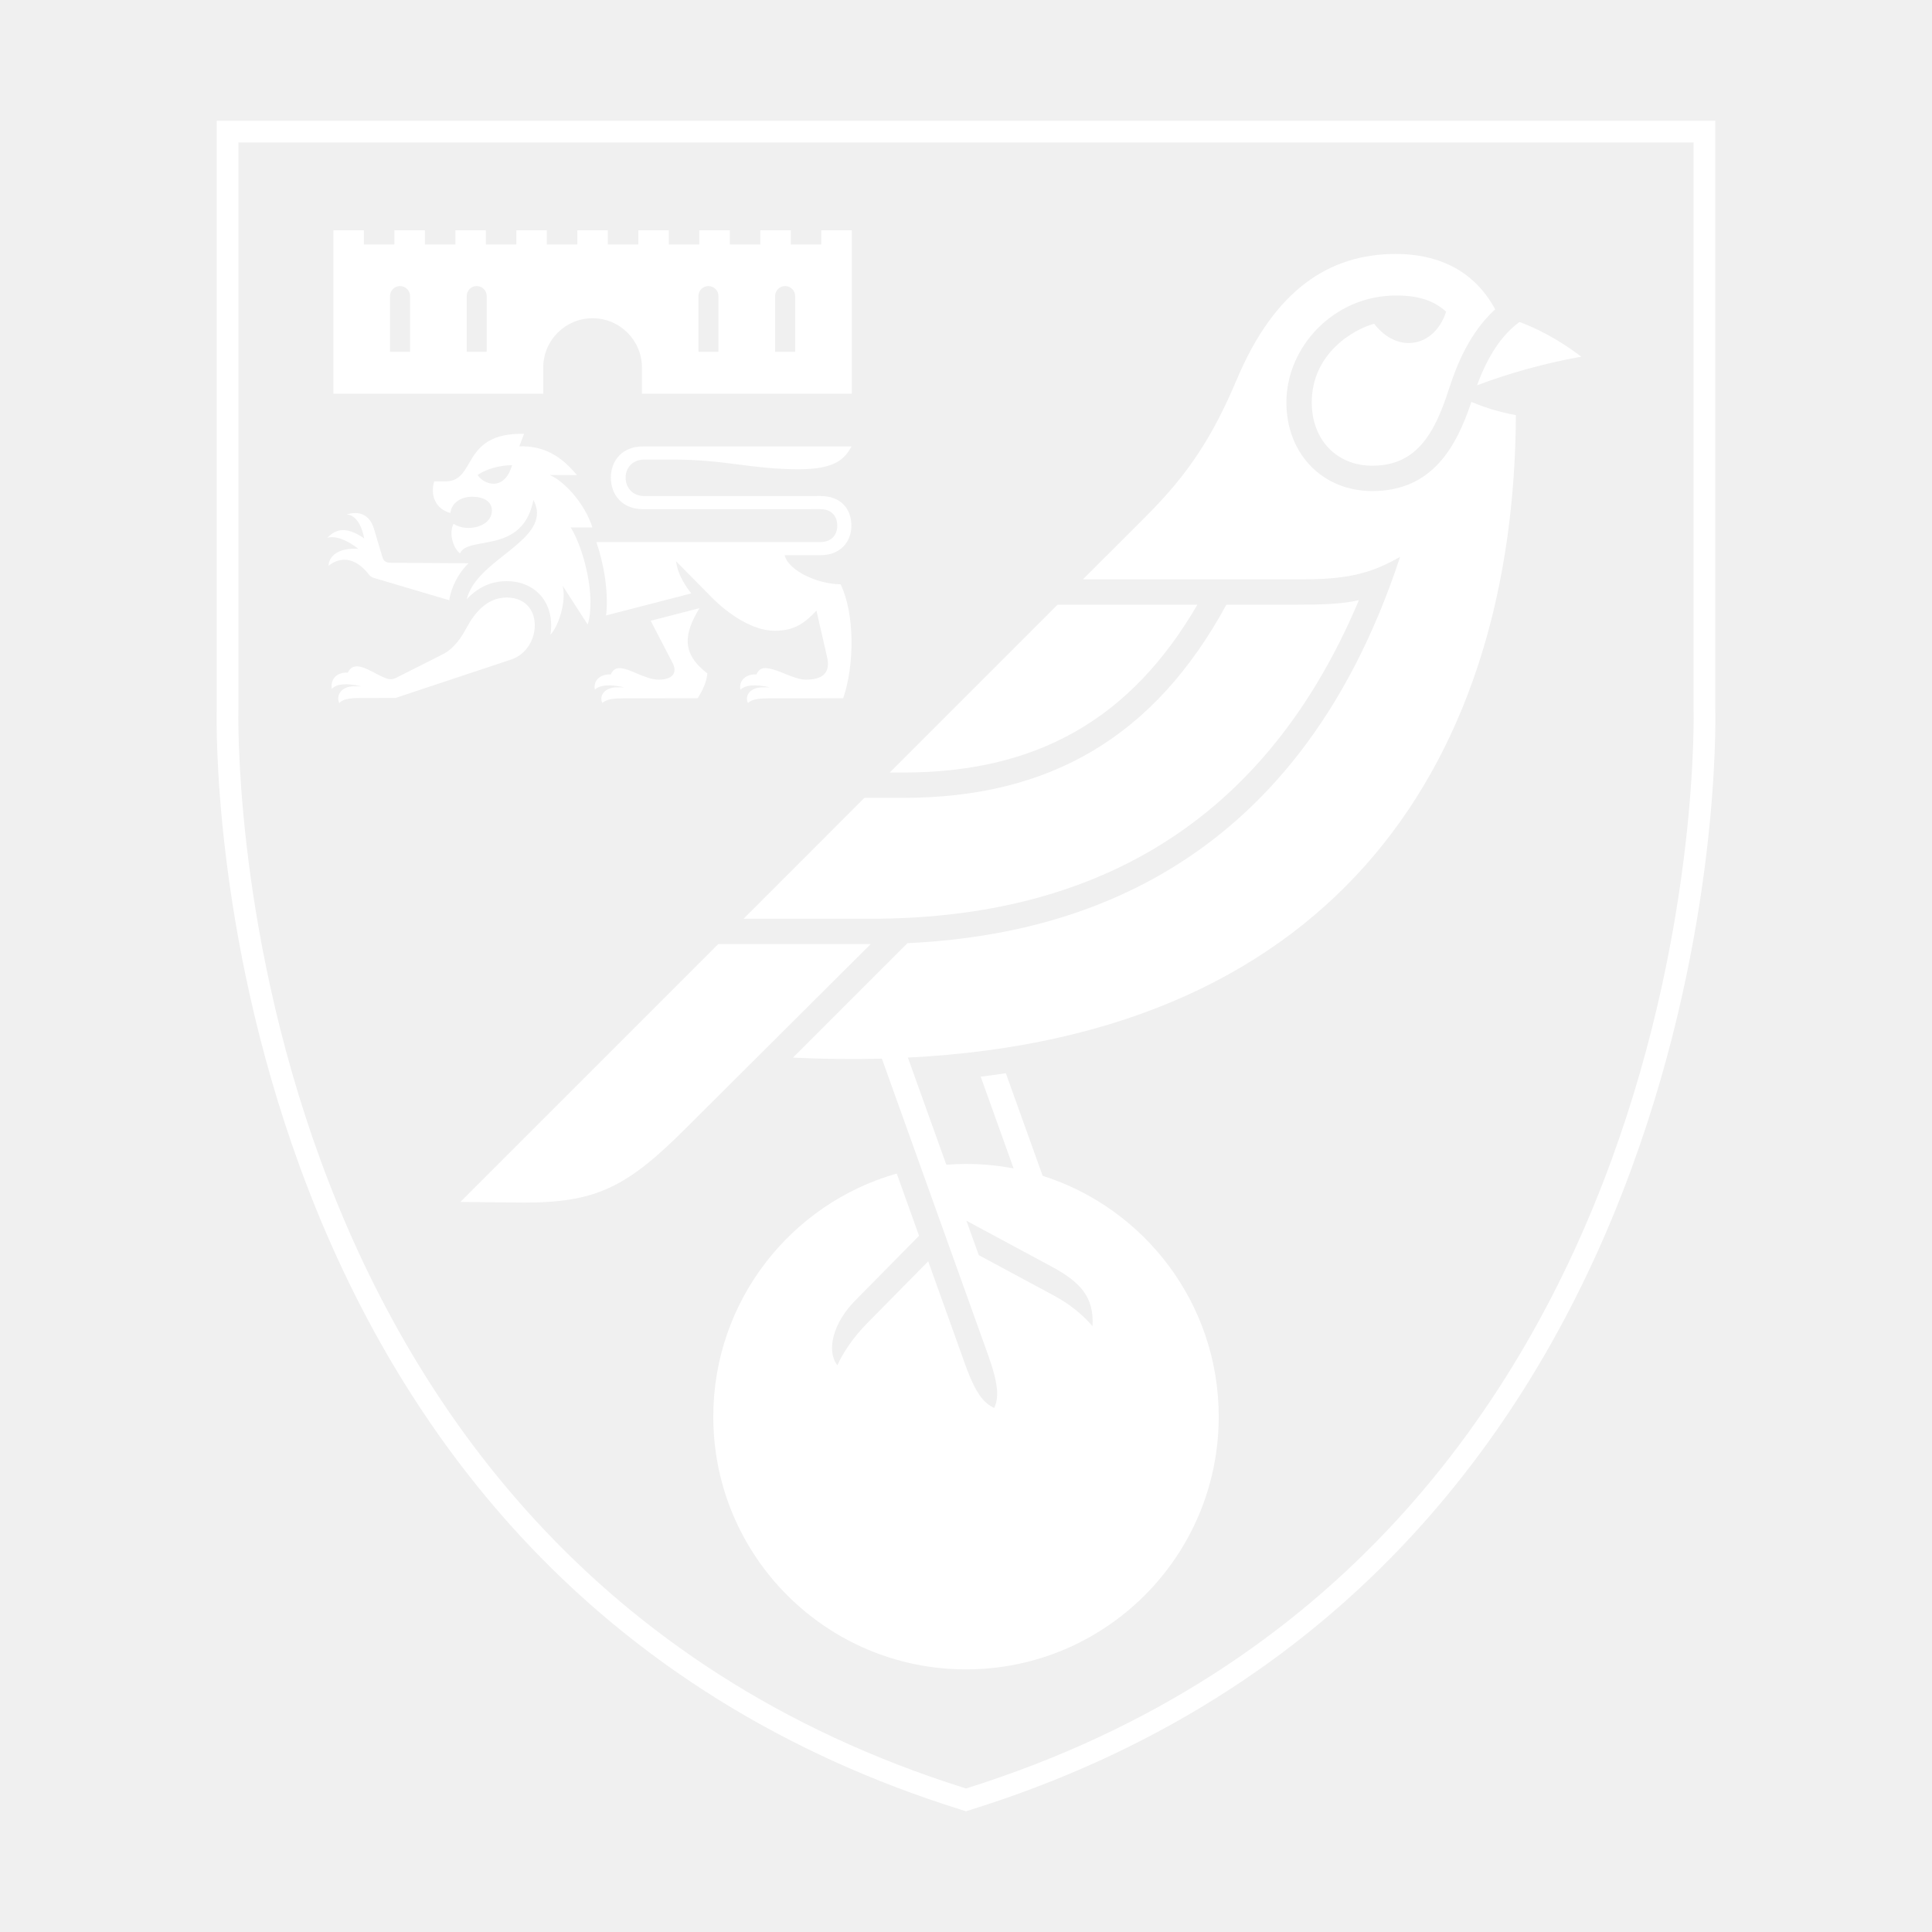
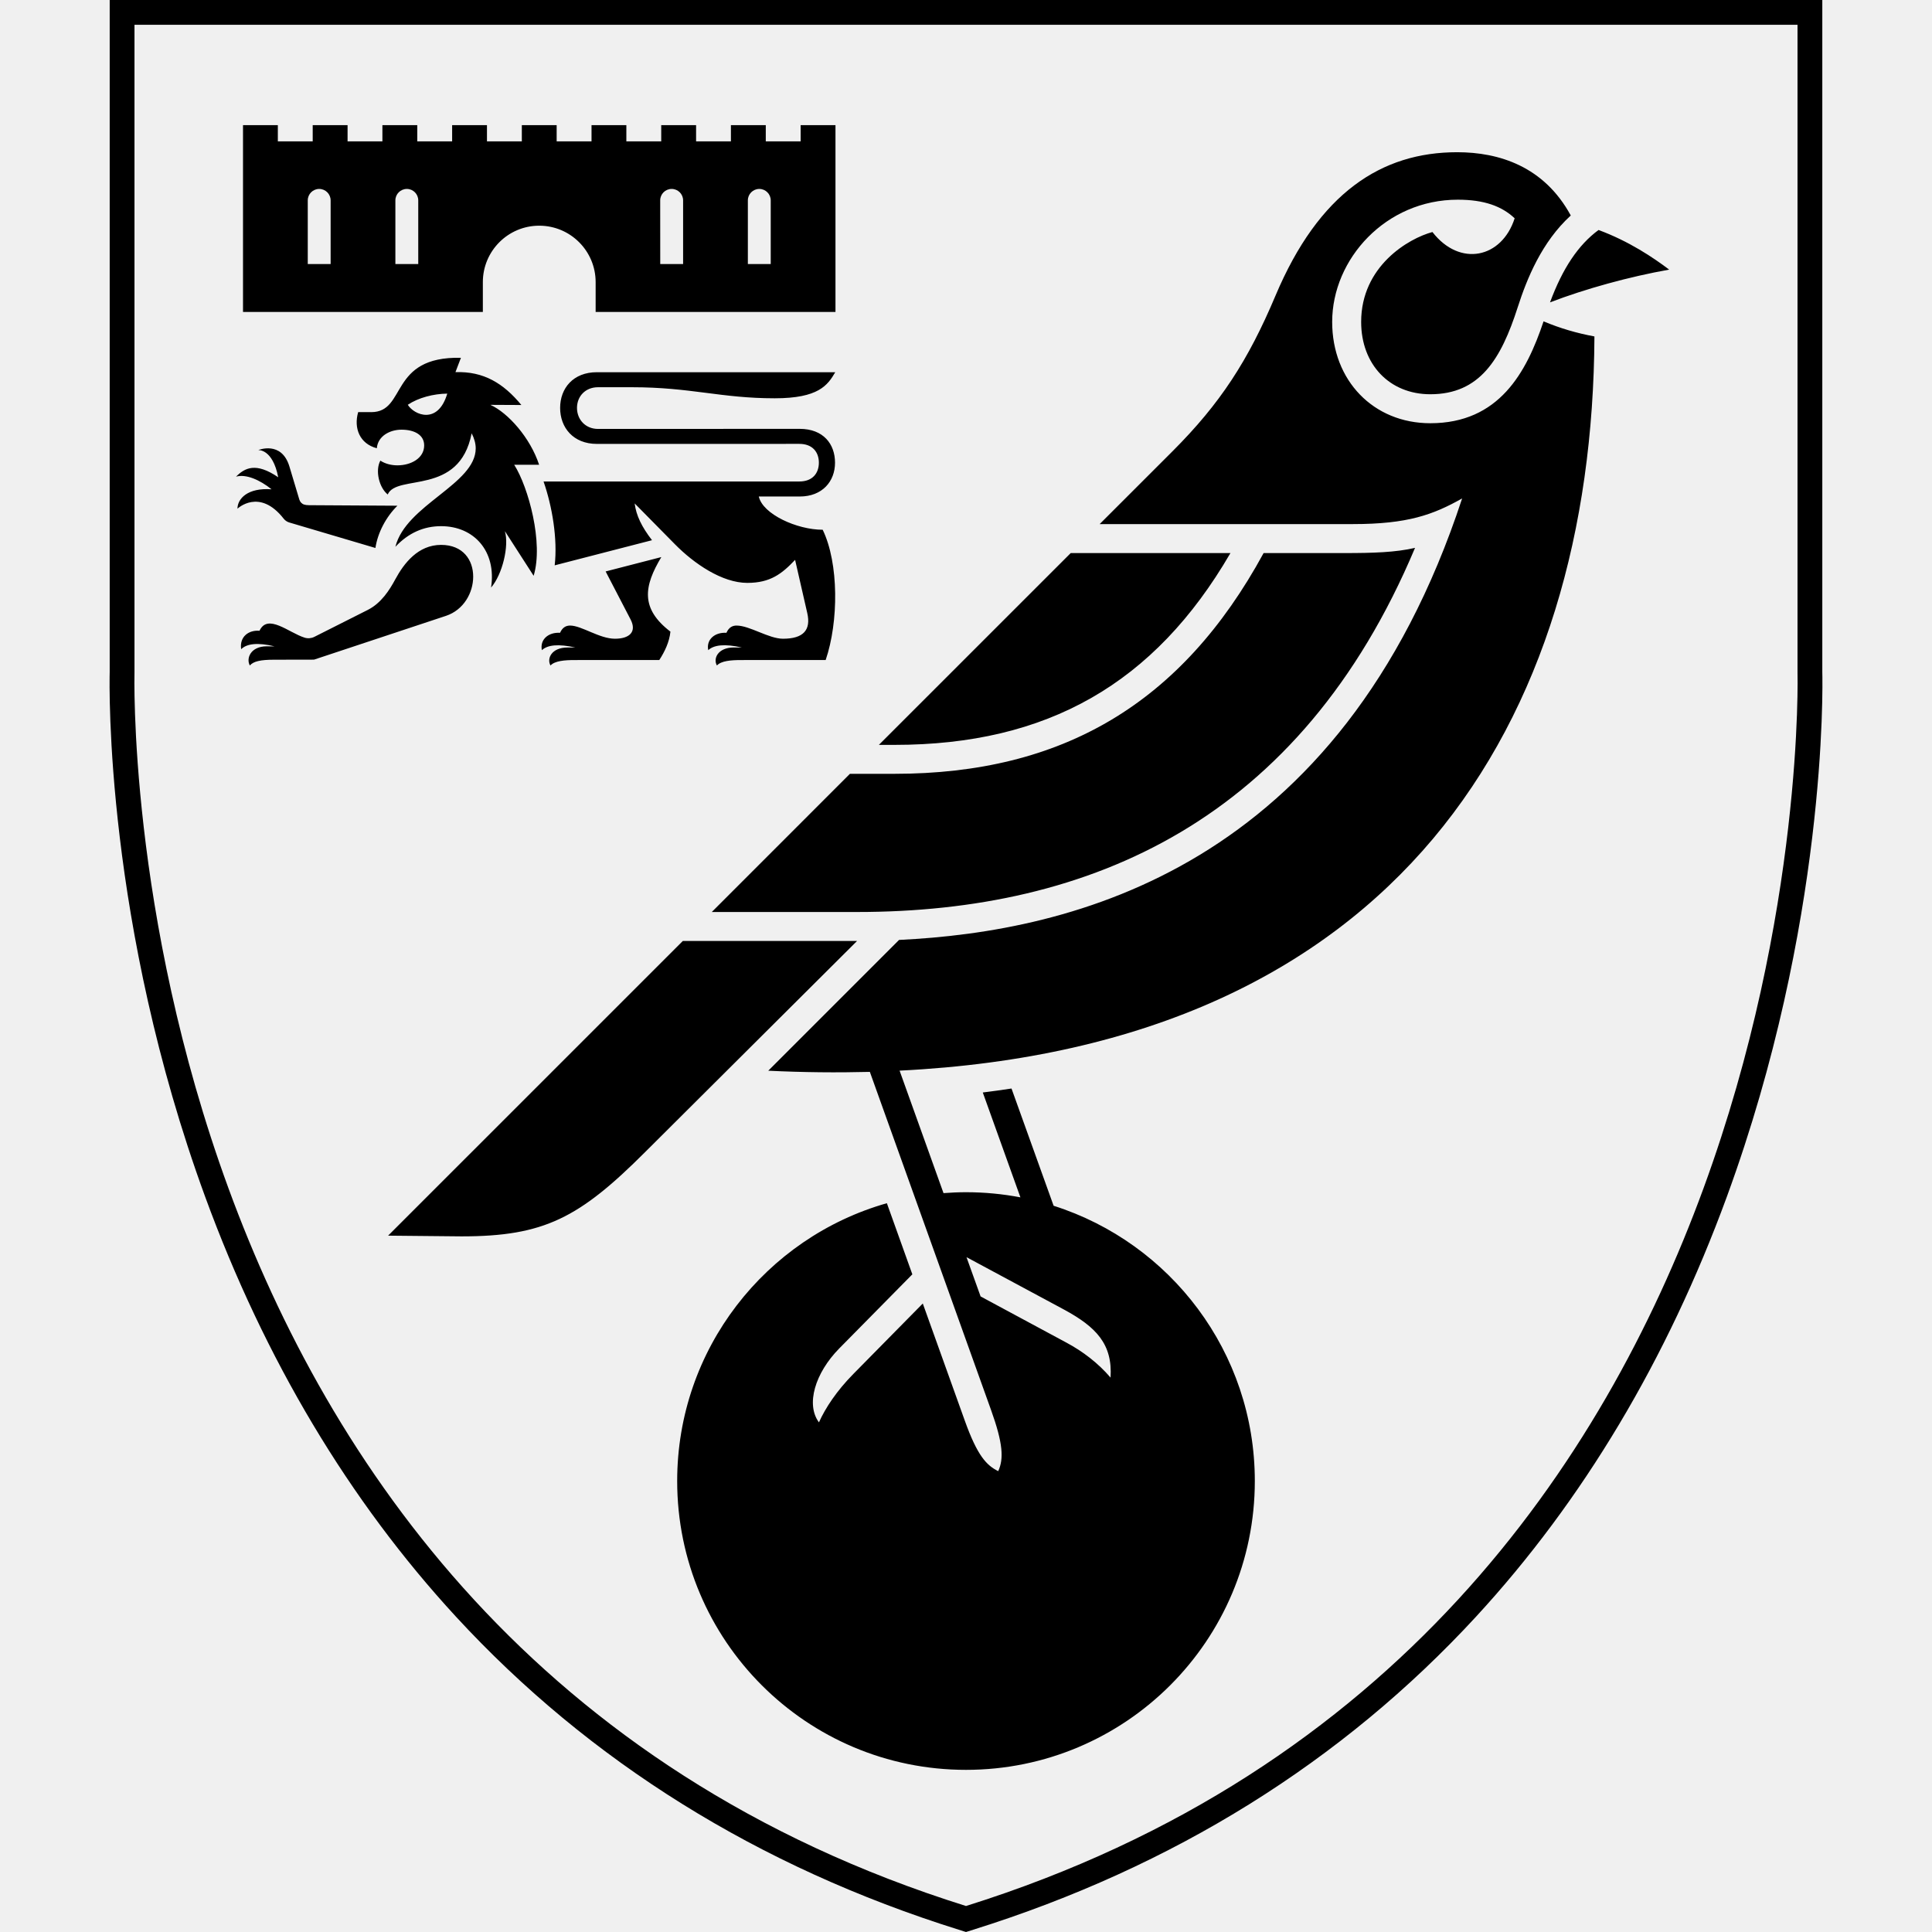
- <svg xmlns="http://www.w3.org/2000/svg" width="1200" height="1200" viewBox="0 0 1200 1200" fill="none">
-   <path d="M1065.39 440.237V75H134.606V440.237C134.412 448.008 132.105 576.87 186.523 725.466C218.888 813.852 264.723 890.601 322.751 953.582C395.4 1032.43 487.321 1089.68 595.962 1123.73L599.993 1125L604.025 1123.73C712.666 1089.68 804.586 1032.43 877.236 953.582C935.263 890.601 981.102 813.852 1013.47 725.466C1067.89 576.88 1065.59 448.024 1065.39 440.237ZM599.992 1110.87C133.701 964.707 148.084 440.413 148.084 440.413V88.479H1051.91V440.413C1051.91 440.413 1066.28 964.707 599.992 1110.87ZM317.42 409.68L245.669 433.507L223.926 433.534C216.552 433.534 212.737 434.413 210.775 436.673C208.651 432.749 211.235 426.268 219.989 426.268L224.278 426.295C215.01 424.09 209.205 424.753 206.066 427.824C205.052 420.951 210.247 417.325 216.025 417.812C220.503 408.192 232.031 418.908 240.582 421.56C242.314 422.101 244.181 421.938 245.805 421.127L274.84 406.487C282.295 402.726 286.76 395.528 289.845 389.831C294.581 381.064 302.266 371.133 314.714 371.133C326.701 371.133 332.168 379.386 332.168 388.37C332.168 397.26 326.918 406.514 317.42 409.68ZM341.52 295.036C346.472 295.036 358.351 295.104 358.351 295.104C348.569 283.278 337.839 276.743 322.537 277.244L325.5 269.464C286.113 268.571 296.234 299.001 276.737 298.987L269.661 298.973C267.117 307.809 270.568 316.184 279.782 318.619C280.363 311.976 286.885 308.526 293.176 308.526C300.239 308.526 305.529 311.354 305.529 317.077C305.529 324.058 298.318 327.901 291.012 327.901C287.697 327.901 284.368 327.076 281.716 325.344C278.835 330.675 280.986 339.956 285.708 343.731C290.646 332.312 324.661 344.868 331.332 310.487C332.725 313.126 333.537 316.062 333.537 318.646C333.537 338.13 295.585 349.332 289.875 372.185C296.951 364.662 305.259 360.969 314.73 360.969C332.617 360.969 344.902 374.58 341.885 394.32C348.082 387.177 351.749 371.617 349.394 363.661L365.022 387.934C370.461 370.115 362.18 339.78 354.468 327.603H367.985C363.209 312.936 351.072 299.312 341.52 295.036ZM296.626 294.996C302.377 291.139 310.522 289.015 318.072 288.921C313.025 306.036 300.009 300.543 296.626 294.996ZM513.721 408.15L507.118 379.276C499.92 386.853 493.656 391.779 481.14 391.779C467.488 391.779 452.28 381.414 441.821 370.807L419.916 348.59C420.742 355.139 423.745 361.336 429.347 368.588L376.457 382.253C378.108 367.857 375.091 350.119 370.409 336.697L509.418 336.684C516.684 336.684 520.039 332.11 520.039 326.468C520.039 320.813 516.684 316.239 509.418 316.239L399.391 316.253C386.537 316.253 379.42 307.377 379.42 296.688C379.42 285.986 386.537 277.286 399.391 277.286H528.929C524.815 284.389 519.836 291.466 496.064 291.466C466.717 291.466 450.535 285.458 418.441 285.458H400C393.154 285.458 388.58 290.37 388.58 296.688C388.58 302.993 393.154 308.108 400 308.108L509.622 308.08C522.475 308.08 528.807 316.307 528.807 326.468C528.807 336.616 521.934 344.842 509.622 344.842H487.391C489.529 354.462 508.147 362.905 522.11 362.905C530.945 381.103 530.81 413.007 523.733 433.708L477.771 433.722C472.237 433.722 466.947 434.155 464.62 436.671C462.482 432.991 465.08 426.903 473.834 426.903H478.123C468.855 424.832 463.051 425.455 459.911 428.35C458.748 422.519 463.524 418.527 469.802 418.92C471.115 415.97 473.036 414.982 475.282 414.982C482.453 414.982 492.777 422.14 500.529 422.14C511.583 422.14 515.845 417.432 513.721 408.15ZM383.406 426.908H387.695C378.427 424.838 372.623 425.46 369.484 428.356C368.32 422.524 373.083 418.533 379.361 418.925C380.687 415.976 382.594 414.988 384.854 414.988C391.091 414.988 400.738 422.145 409.208 422.145C416.961 422.145 421.25 418.479 417.678 411.605L404.148 385.573L434.428 377.753C424.957 393.502 422.901 405.693 439.367 418.289C438.785 423.918 436.255 429.154 433.306 433.7L387.343 433.727C381.81 433.727 376.519 434.16 374.192 436.677C372.068 432.996 374.652 426.908 383.406 426.908ZM222.587 340.923C216.268 335.849 208.678 332.48 203.279 334.049C207.987 329.34 213.954 326.012 226.212 334.388C223.195 318.841 215.348 319.612 215.348 319.612C215.348 319.612 228.012 314.336 232.301 328.529L237.659 346.47C238.051 347.769 239.012 348.838 240.311 349.23C240.961 349.419 241.786 349.555 242.841 349.555L290.982 349.852C284.825 355.887 280.279 364.465 279.035 372.813L232.193 358.945C231.016 358.593 229.961 357.889 229.203 356.915C215.97 340.003 204.064 351.476 204.064 351.476C204.077 346.01 209.611 339.962 222.587 340.923ZM337.413 228.323C337.413 211.397 351.133 197.663 368.059 197.663C384.999 197.663 398.719 211.397 398.719 228.323V244.532H529.068V143.028H510.126V151.837H491.183V143.028H472.241V151.837H453.299V143.028H434.357V151.837H415.415V143.028H396.473V151.837H377.53V143.028H358.602V151.837H339.646V143.028H320.717V151.837H301.775V143.028H282.833V151.837H263.891V143.028H244.948V151.837H226.006V143.028H207.064V244.532H337.414L337.413 228.323ZM481.442 183.903C481.442 180.467 484.229 177.68 487.653 177.68C491.089 177.68 493.876 180.467 493.876 183.903V218.5H481.442V183.903ZM440.026 177.68C443.463 177.68 446.25 180.467 446.25 183.903V218.5H433.816L433.802 183.903C433.802 180.467 436.589 177.68 440.026 177.68ZM254.69 218.5H242.256V183.903C242.256 180.467 245.043 177.68 248.479 177.68C251.902 177.68 254.689 180.467 254.689 183.903L254.69 218.5ZM302.316 218.5H289.882V183.903C289.882 180.467 292.669 177.68 296.105 177.68C299.542 177.68 302.316 180.467 302.316 183.903L302.316 218.5ZM943.772 199.991C960.306 206.093 973.566 215.023 982.158 221.531C960.387 225.401 936.723 231.922 917.402 239.337C924.235 220.854 932.731 208.109 943.772 199.991ZM561.109 479.828H552.653L656.903 375.577H743.712C702.432 446.624 644.089 479.828 561.109 479.828ZM461.84 570.651L536.918 495.559H561.11C652.304 495.559 717.195 457.417 761.736 375.573H805.858C821.296 375.573 833.459 375.208 844.04 372.759C781.693 520.982 667.634 570.651 540.815 570.651H461.84ZM540.811 586.383L425.832 700.929C389.774 736.987 370.669 746.946 325.83 746.946L285.929 746.553L446.1 586.383H540.811ZM852.322 305.009C821.433 305.009 799 281.846 799 249.955C799 215.71 828.184 183.535 867.273 183.535C881.709 183.535 891.248 187.107 898.175 193.642C891.235 215.331 868.383 220.324 853.499 201.097C840.456 204.615 814.749 219.661 814.749 249.955C814.749 273.105 830.2 289.26 852.322 289.26C879.166 289.26 890.734 270.372 899.84 241.999C904.859 226.358 912.924 206.496 928.686 192.113C914.209 165.432 889.719 157.733 866.935 157.733C825.816 157.733 791.761 179.801 768.205 235.681C753.322 271.008 738.154 294.32 712.325 320.163L672.641 359.833H810.27C840.05 359.833 853.864 354.773 869.627 345.884C803.492 547.104 657.474 581.336 563.615 585.828L492.528 656.916C511.496 657.822 530.128 657.998 547.744 657.538L613.623 841.318C620.144 859.462 620.591 867.797 617.506 874.535C611.133 871.409 606.154 866.106 599.362 847.136L576.523 783.423L538.814 821.673C529.708 830.927 523.593 840.182 520.089 848.03C512.863 838.328 517.924 821.213 531.156 807.804L570.84 767.579L556.985 728.91C491.202 747.609 443.034 808.129 443.034 879.907C443.034 966.594 513.31 1036.88 599.998 1036.88C686.686 1036.88 756.974 966.594 756.974 879.907C756.974 809.82 711.027 750.464 647.61 730.304L624.731 666.59C619.589 667.375 614.38 668.092 609.131 668.741L629.561 725.73C619.981 723.904 610.105 722.943 599.998 722.943C595.884 722.943 591.812 723.133 587.78 723.444L563.899 656.875C834.597 643.453 940.539 467.074 941.54 257.843C932.137 256.111 923.098 253.514 913.898 249.644C904.589 277.489 889.665 305.009 852.322 305.009ZM653.063 786.63C670.882 796.209 679.69 805.558 678.568 823.702C671.762 815.76 663.481 809.469 654.66 804.733L607.94 779.594L600.268 758.23L653.063 786.63Z" fill="white" />
+ <svg xmlns="http://www.w3.org/2000/svg" viewBox="0 0 512 512">
+   <path fill="currentColor" d="M482.93 178.1V0H29.07v178.1c-.1 3.79-1.22 66.62 25.31 139.08 15.78 43.1 38.13 80.52 66.43 111.23 35.42 38.45 80.25 66.37 133.22 82.97l1.97.62 1.96-.62c52.98-16.6 97.8-44.52 133.23-82.97 28.29-30.71 50.64-68.13 66.43-111.23 26.53-72.45 25.41-135.29 25.31-139.08M256 505.11C28.62 433.84 35.64 178.18 35.64 178.18V6.57h440.72v171.61S483.37 433.84 256 505.11M118.21 163.2l-34.99 11.61-10.6.02c-3.6 0-5.46.43-6.41 1.53-1.04-1.91.22-5.08 4.49-5.08l2.09.02c-4.52-1.08-7.35-.75-8.88.74-.49-3.35 2.04-5.12 4.86-4.88 2.18-4.69 7.8.54 11.97 1.83.85.26 1.76.18 2.55-.21l14.16-7.14c3.63-1.83 5.81-5.34 7.31-8.12 2.31-4.28 6.06-9.12 12.13-9.12 5.84 0 8.51 4.02 8.51 8.41 0 4.33-2.56 8.84-7.19 10.39m11.75-55.91c2.42 0 8.21.04 8.21.04-4.77-5.77-10-8.96-17.47-8.71l1.45-3.8c-19.21-.43-14.27 14.41-23.78 14.4l-3.45-.01c-1.24 4.31.44 8.4 4.94 9.58.28-3.24 3.46-4.92 6.53-4.92 3.44 0 6.02 1.38 6.02 4.17 0 3.41-3.52 5.28-7.08 5.28-1.61 0-3.24-.4-4.53-1.25-1.41 2.6-.36 7.13 1.95 8.97 2.4-5.57 18.99.55 22.24-16.21.68 1.28 1.08 2.72 1.08 3.98 0 9.5-18.51 14.96-21.29 26.1 3.45-3.67 7.5-5.47 12.12-5.47 8.72 0 14.71 6.64 13.24 16.27 3.02-3.49 4.81-11.07 3.66-14.95l7.62 11.83c2.65-8.69-1.38-23.48-5.15-29.42h6.6c-2.33-7.15-8.25-13.79-12.91-15.88m-21.89-.02c2.8-1.88 6.78-2.91 10.46-2.96-2.46 8.35-8.81 5.67-10.46 2.96m105.86 55.18-3.22-14.08c-3.51 3.7-6.56 6.1-12.67 6.1-6.65 0-14.07-5.06-19.17-10.23l-10.68-10.83c.4 3.19 1.87 6.21 4.6 9.75L147 149.82c.8-7.02-.67-15.67-2.95-22.21l67.78-.01c3.54 0 5.18-2.23 5.18-4.98 0-2.76-1.64-4.99-5.18-4.99l-53.65.01c-6.27 0-9.74-4.33-9.74-9.54 0-5.22 3.47-9.46 9.74-9.46h63.17c-2.01 3.46-4.44 6.91-16.03 6.91-14.31 0-22.2-2.93-37.85-2.93h-8.99c-3.34 0-5.57 2.4-5.57 5.48 0 3.07 2.23 5.57 5.57 5.57l53.45-.02c6.27 0 9.36 4.02 9.36 8.97s-3.36 8.96-9.36 8.96h-10.84c1.04 4.69 10.12 8.81 16.93 8.81 4.31 8.87 4.24 24.43.79 34.52l-22.41.01c-2.7 0-5.28.21-6.41 1.44-1.05-1.8.22-4.77 4.49-4.77h2.09c-4.52-1.01-7.35-.7-8.88.71-.57-2.84 1.76-4.79 4.82-4.6.64-1.44 1.58-1.92 2.68-1.92 3.49 0 8.53 3.49 12.31 3.49 5.39 0 7.47-2.29 6.43-6.82m-63.54 9.15h2.09c-4.52-1.01-7.35-.71-8.88.7-.57-2.84 1.75-4.79 4.81-4.6.65-1.43 1.58-1.92 2.68-1.92 3.04 0 7.75 3.49 11.88 3.49 3.78 0 5.87-1.78 4.13-5.13l-6.6-12.7 14.76-3.81c-4.61 7.68-5.62 13.62 2.41 19.76-.28 2.75-1.51 5.3-2.95 7.52l-22.41.01c-2.7 0-5.28.21-6.42 1.44-1.03-1.79.23-4.76 4.5-4.76m-78.42-41.93c-3.08-2.48-6.79-4.12-9.42-3.35 2.3-2.3 5.21-3.92 11.18.16-1.47-7.58-5.29-7.2-5.29-7.2s6.17-2.58 8.26 4.35l2.62 8.74c.19.64.66 1.16 1.29 1.35.32.09.72.16 1.23.16l23.48.14c-3 2.95-5.22 7.13-5.83 11.2l-22.84-6.76c-.57-.17-1.09-.52-1.46-.99-6.45-8.25-12.26-2.66-12.26-2.66.01-2.66 2.71-5.61 9.04-5.14m55.99-54.91c0-8.25 6.69-14.95 14.94-14.95 8.26 0 14.95 6.7 14.95 14.95v7.91h63.56v-49.5h-9.23v4.3h-9.24v-4.3h-9.24v4.3h-9.23v-4.3h-9.24v4.3h-9.24v-4.3h-9.23v4.3h-9.24v-4.3h-9.23v4.3h-9.24v-4.3h-9.23v4.3h-9.24v-4.3h-9.24v4.3h-9.23v-4.3h-9.24v4.3h-9.24v-4.3H64.4v49.5h63.56zm70.23-21.66c0-1.67 1.36-3.03 3.03-3.03s3.03 1.36 3.03 3.03v16.87h-6.06zm-20.2-3.03c1.68 0 3.04 1.36 3.04 3.03v16.87h-6.06l-.01-16.87c0-1.67 1.36-3.03 3.03-3.03m-90.37 19.9h-6.06V53.1c0-1.67 1.36-3.03 3.03-3.03s3.03 1.36 3.03 3.03zm23.22 0h-6.06V53.1c0-1.67 1.36-3.03 3.04-3.03 1.67 0 3.02 1.36 3.02 3.03zm312.79-9.02c8.06 2.97 14.53 7.33 18.72 10.5-10.62 1.89-22.16 5.07-31.58 8.68 3.33-9.01 7.48-15.22 12.86-19.18M237.04 197.4h-4.13l50.84-50.83h42.33c-20.13 34.64-48.58 50.83-89.04 50.83m-48.41 44.29 36.61-36.62h11.8c44.47 0 76.11-18.6 97.83-58.5h21.51c7.53 0 13.46-.18 18.62-1.38-30.4 72.28-86.02 96.5-147.86 96.5zm38.51 7.67-56.07 55.85c-17.58 17.59-26.9 22.44-48.76 22.44l-19.46-.19 78.11-78.1zm151.9-137.2c-15.06 0-26-11.3-26-26.85 0-16.7 14.23-32.39 33.29-32.39 7.04 0 11.69 1.75 15.07 4.93-3.39 10.58-14.53 13.01-21.79 3.64-6.36 1.71-18.89 9.05-18.89 23.82 0 11.29 7.53 19.17 18.32 19.17 13.09 0 18.73-9.21 23.17-23.05 2.45-7.62 6.38-17.31 14.06-24.32-7.06-13.01-19-16.77-30.11-16.77-20.05 0-36.65 10.76-48.14 38.01-7.26 17.23-14.65 28.59-27.25 41.2l-19.35 19.34h67.11c14.52 0 21.26-2.47 28.95-6.8-32.25 98.12-103.45 114.81-149.22 117l-34.66 34.66c9.24.45 18.33.53 26.92.31l32.12 89.61c3.18 8.85 3.4 12.91 1.9 16.2-3.11-1.53-5.54-4.11-8.85-13.36l-11.14-31.07-18.38 18.65c-4.45 4.51-7.43 9.03-9.14 12.85-3.52-4.73-1.05-13.07 5.4-19.61l19.35-19.62-6.75-18.85c-32.08 9.12-55.57 38.63-55.57 73.63 0 42.27 34.27 76.54 76.54 76.54s76.54-34.27 76.54-76.54c0-34.18-22.4-63.12-53.32-72.95l-11.16-31.07c-2.51.38-5.05.73-7.61 1.05l9.97 27.79c-4.68-.89-9.49-1.36-14.42-1.36-2.01 0-3.99.09-5.96.24l-11.64-32.46c131.99-6.54 183.65-92.55 184.14-194.57-4.58-.85-8.99-2.11-13.48-4-4.54 13.58-11.81 27-30.02 27M281.88 347c8.68 4.68 12.98 9.23 12.43 18.08-3.32-3.87-7.35-6.94-11.66-9.25l-22.78-12.26-3.74-10.41z" />
</svg>
